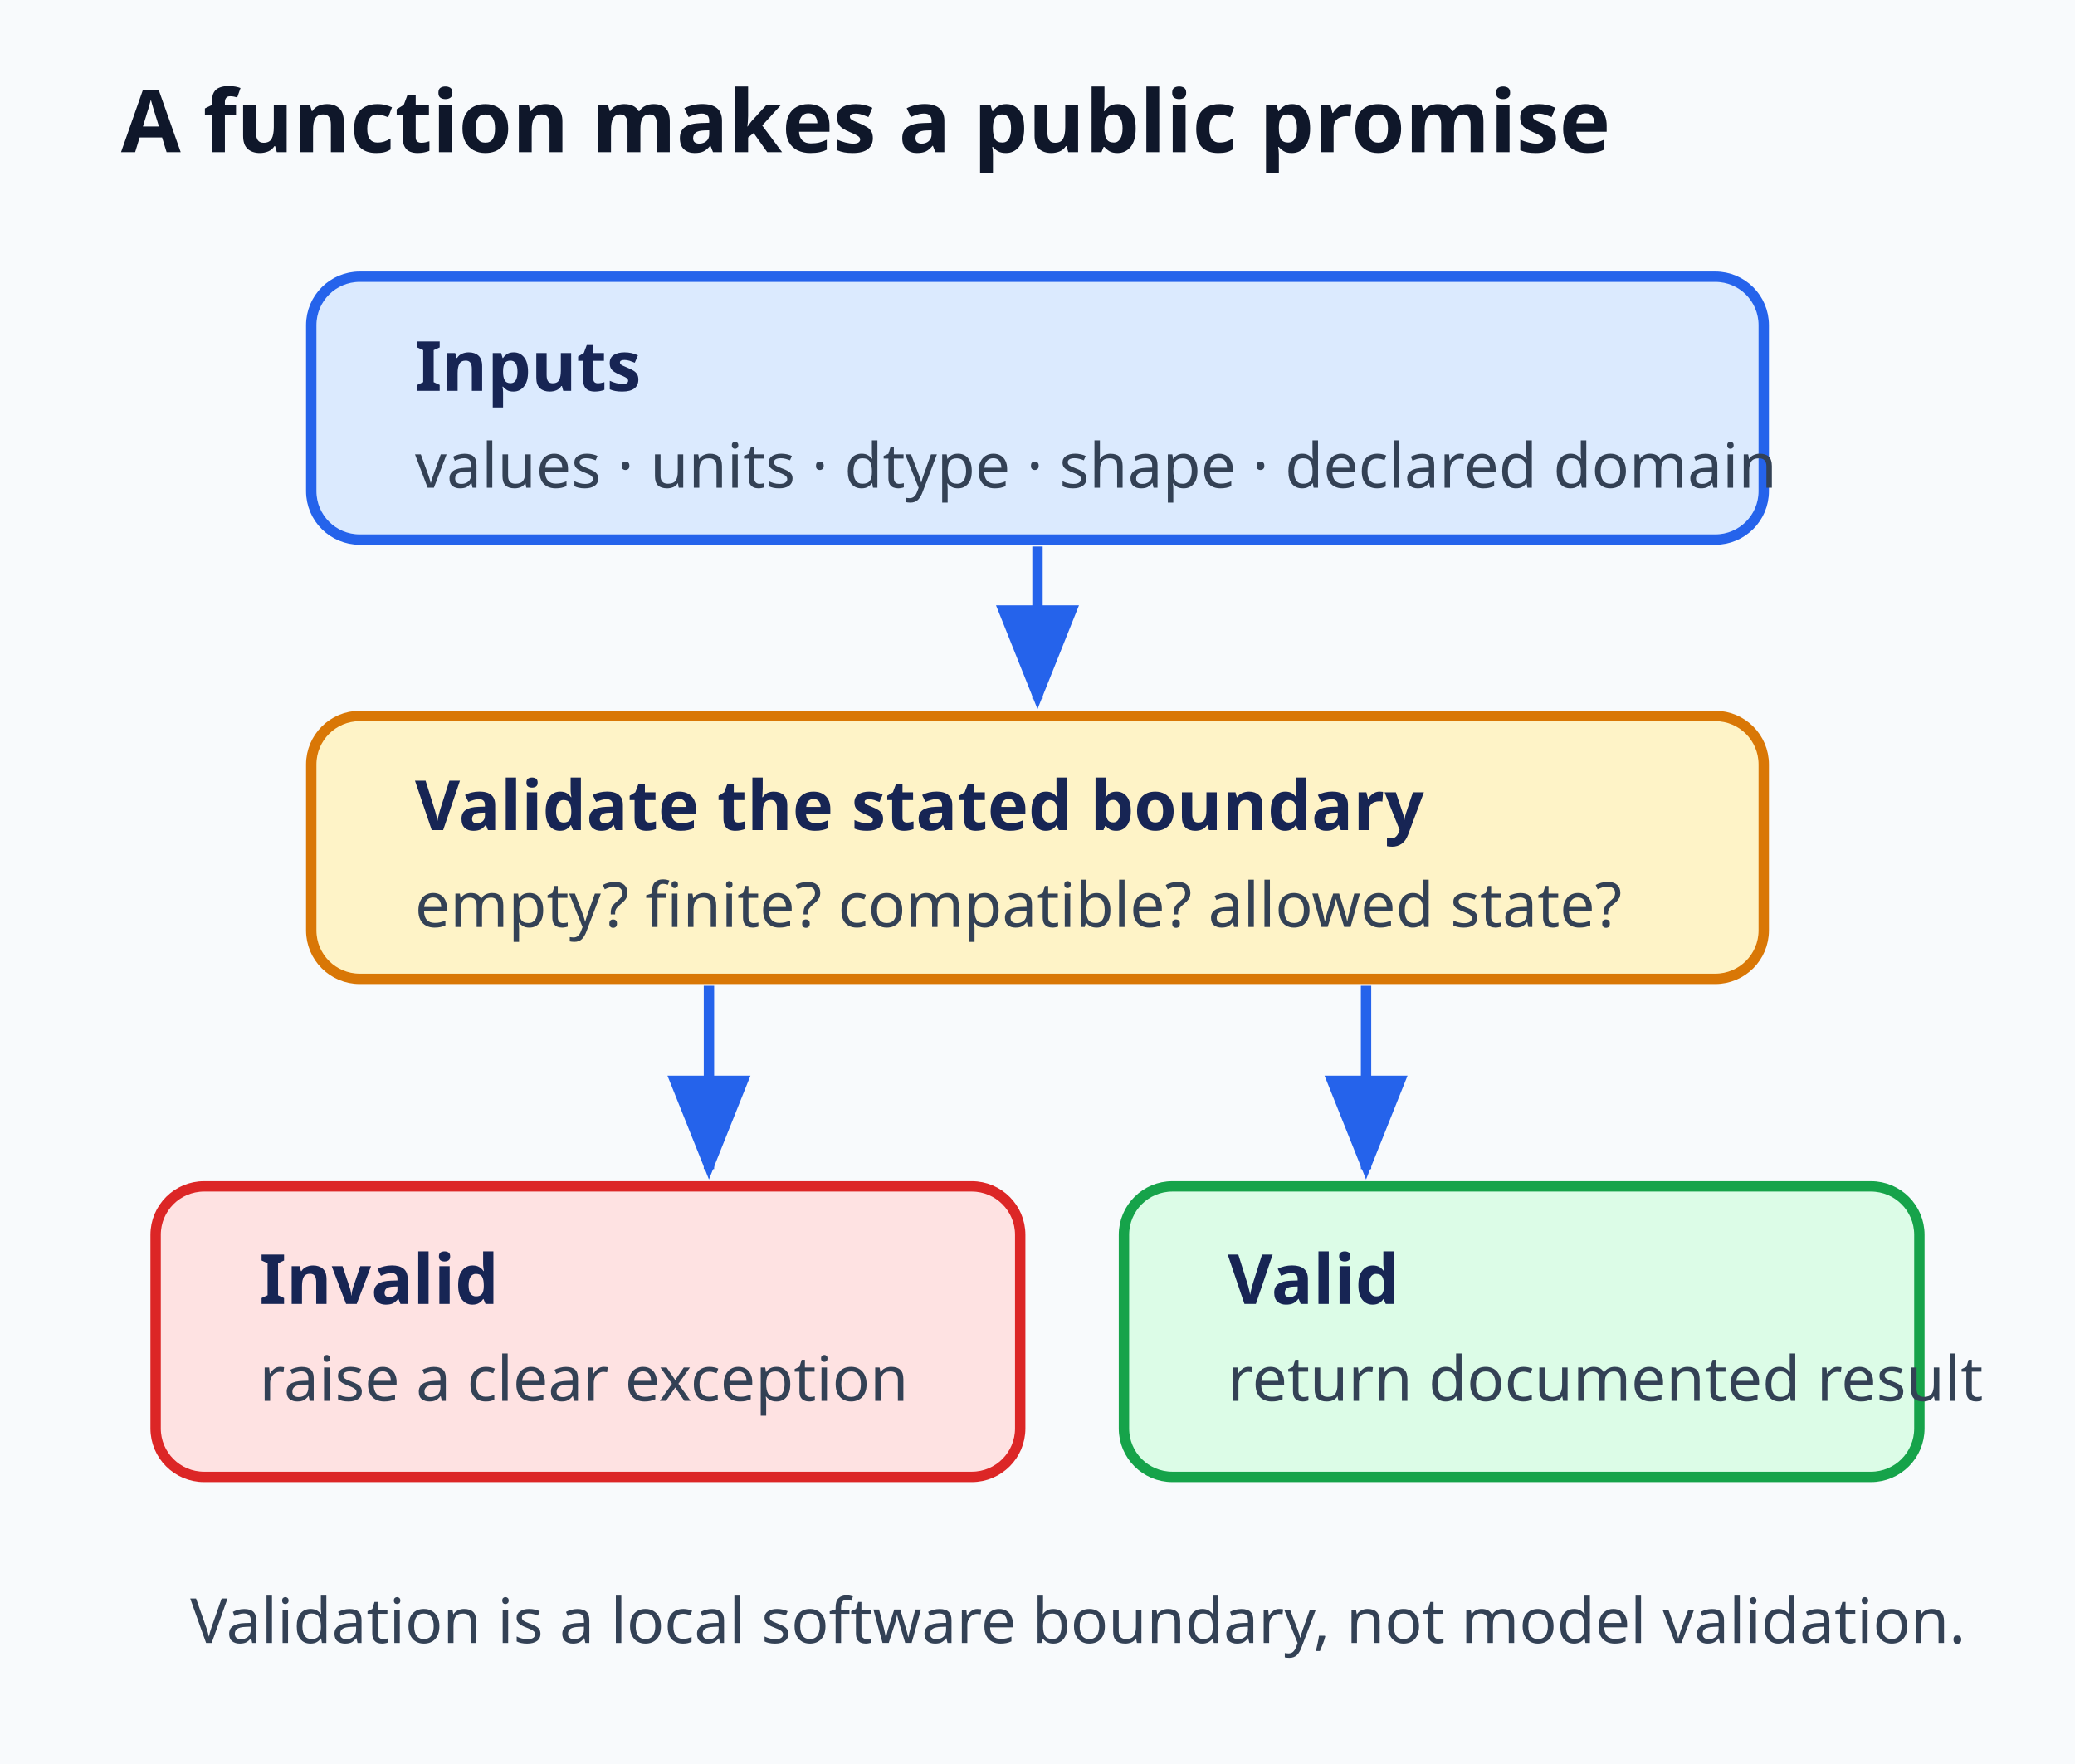
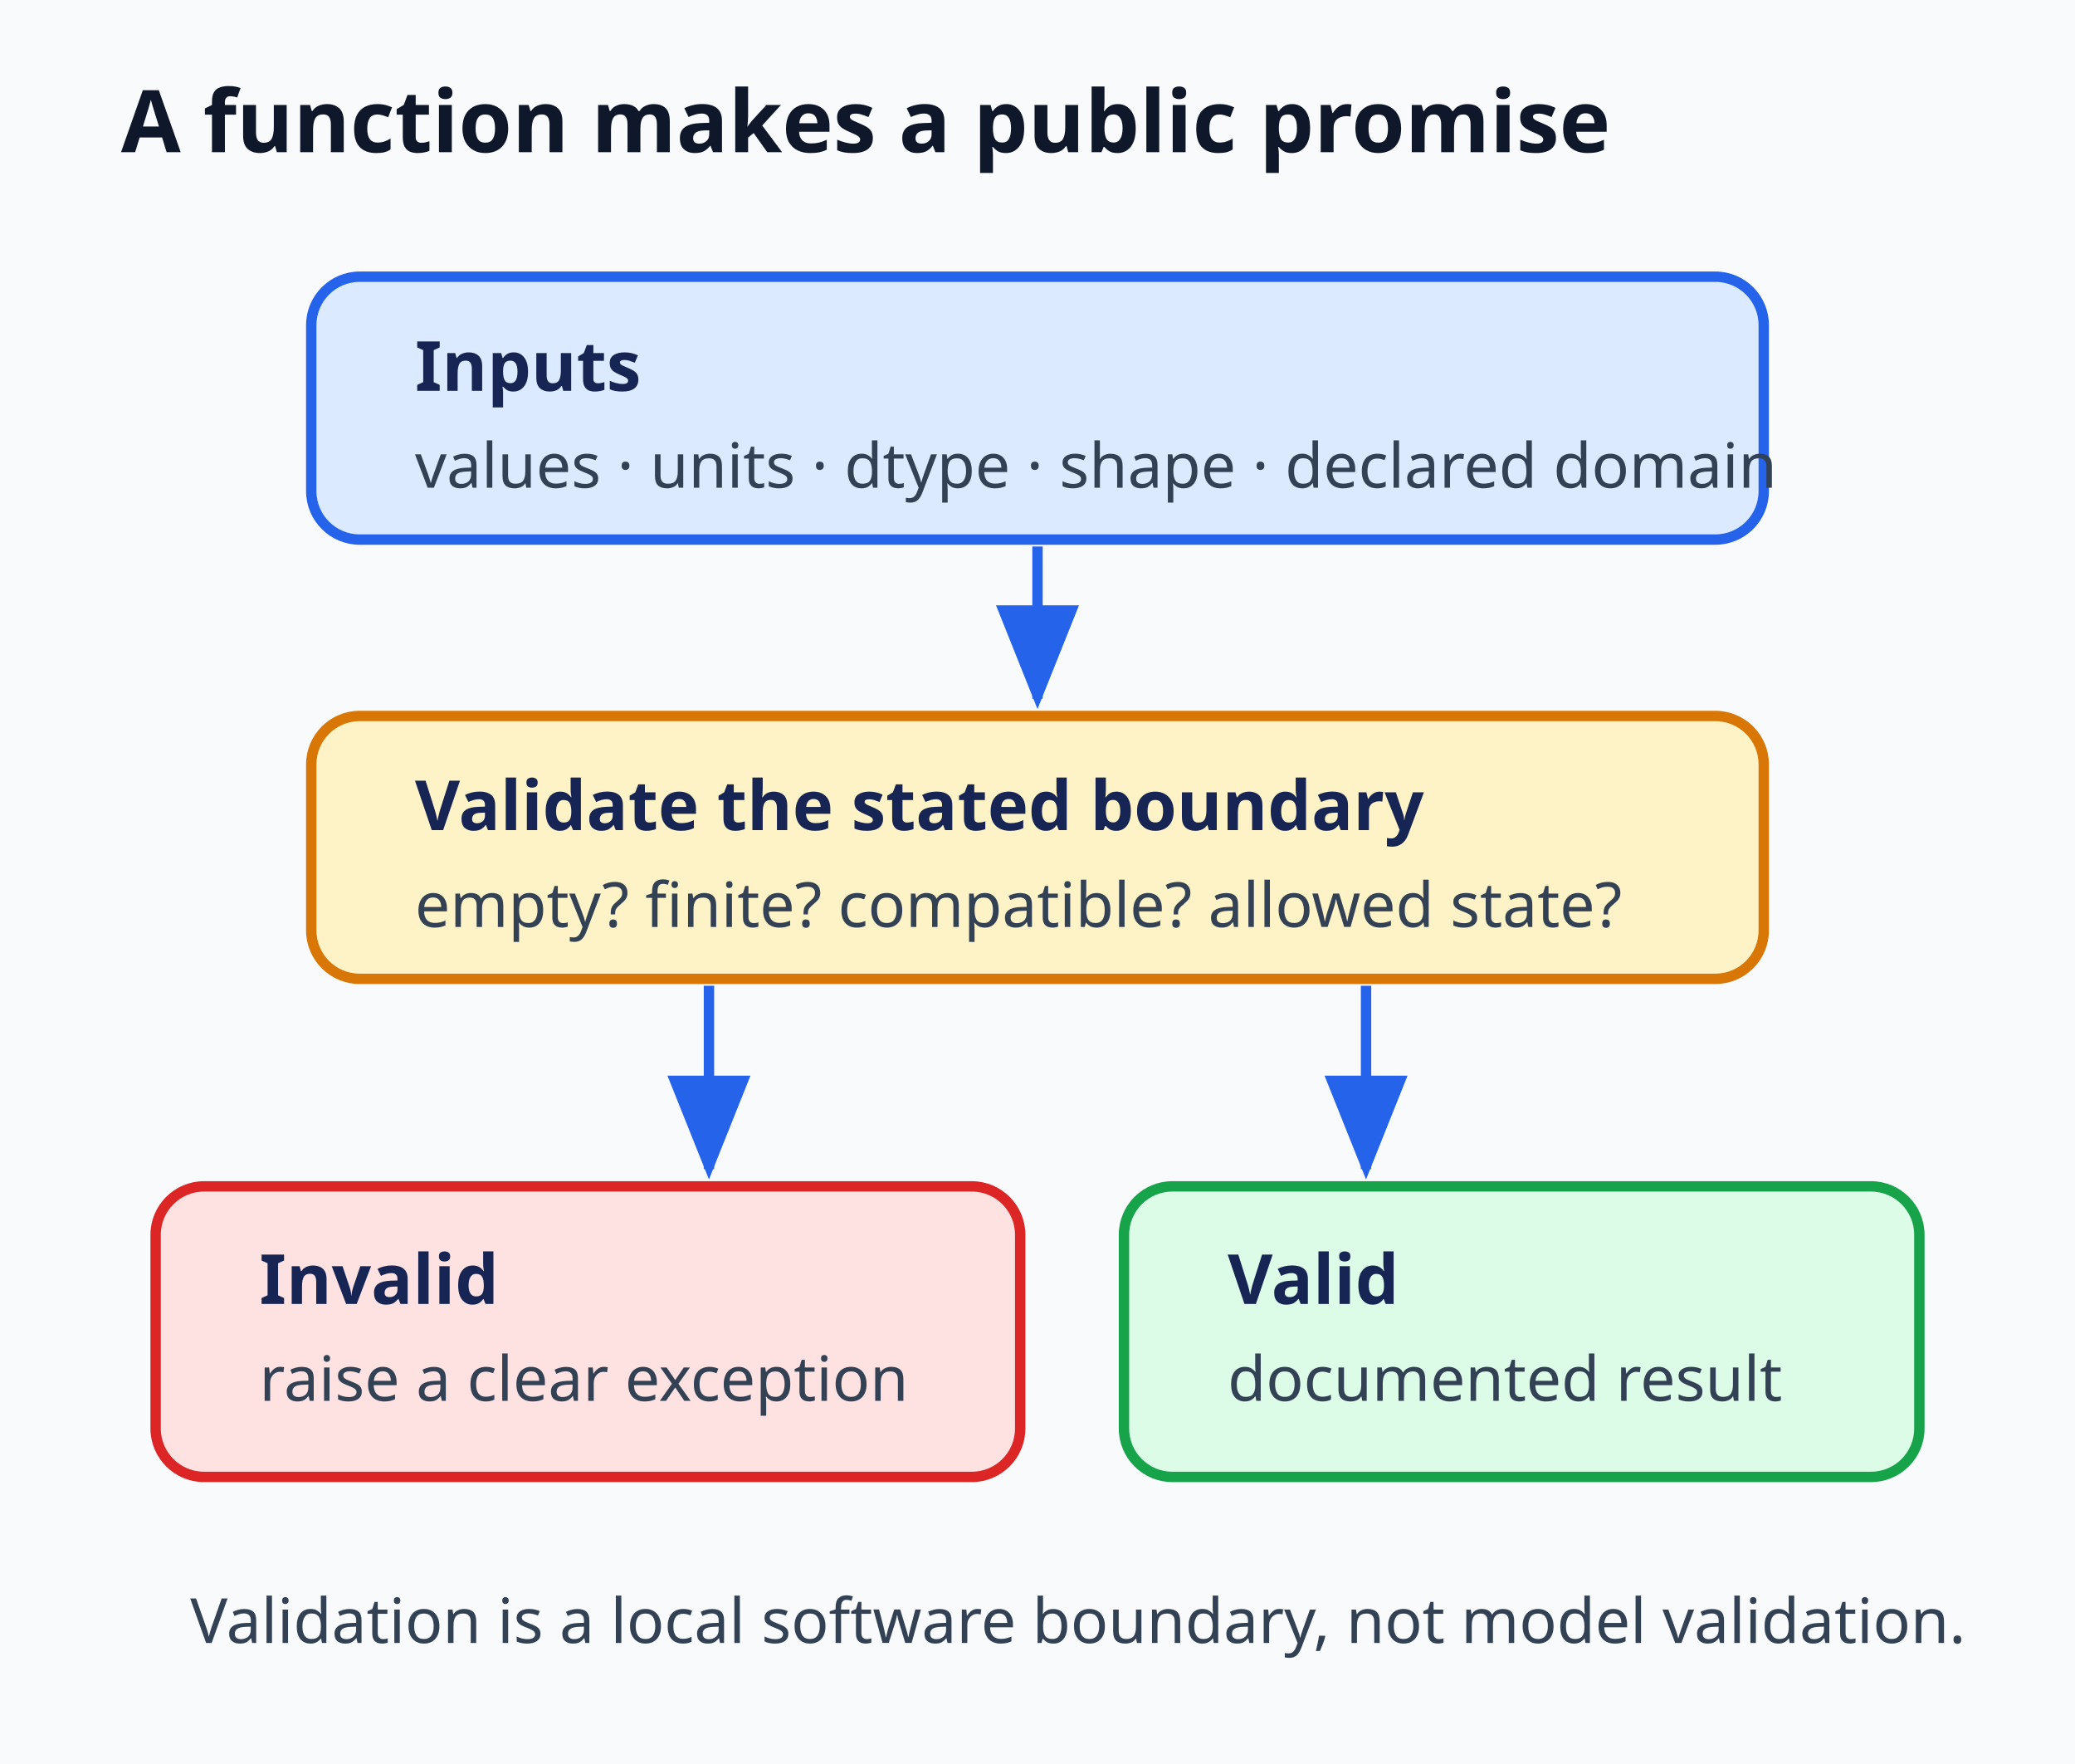
<svg xmlns="http://www.w3.org/2000/svg" viewBox="0 0 600 510" role="img" aria-labelledby="title desc">
  <defs>
    <marker id="a" markerWidth="10" markerHeight="8" refX="9" refY="4" orient="auto">
      <path d="M0 0L10 4L0 8Z" fill="#2563eb" />
    </marker>
    <style>.h{font:700 25px system-ui,sans-serif;fill:#0f172a}.l{font:700 20px system-ui,sans-serif;fill:#172554}.b{font:18px system-ui,sans-serif;fill:#334155}.box{stroke-width:3;rx:14}.arr{stroke:#2563eb;stroke-width:3;fill:none;marker-end:url(#a)}</style>
  </defs>
  <rect width="600" height="510" fill="#f8fafc" />
  <text class="h" x="35" y="44">A function makes a public promise</text>
  <rect class="box" x="90" y="80" width="420" height="76" fill="#dbeafe" stroke="#2563eb" />
  <text class="l" x="120" y="113">Inputs</text>
  <text class="b" x="120" y="141">values · units · dtype · shape · declared domain</text>
  <path class="arr" d="M300 158V202" />
  <rect class="box" x="90" y="207" width="420" height="76" fill="#fef3c7" stroke="#d97706" />
  <text class="l" x="120" y="240">Validate the stated boundary</text>
  <text class="b" x="120" y="268">empty? finite? compatible? allowed state?</text>
  <path class="arr" d="M205 285V338" />
  <path class="arr" d="M395 285V338" />
  <rect class="box" x="45" y="343" width="250" height="84" fill="#fee2e2" stroke="#dc2626" />
  <text class="l" x="75" y="377">Invalid</text>
  <text class="b" x="75" y="405">raise a clear exception</text>
  <rect class="box" x="325" y="343" width="230" height="84" fill="#dcfce7" stroke="#16a34a" />
  <text class="l" x="355" y="377">Valid</text>
-   <text class="b" x="355" y="405">return documented result</text>
+   <text class="b" x="355" y="405">documented result</text>
  <text class="b" x="55" y="475">Validation is a local software boundary, not model validation.</text>
</svg>
